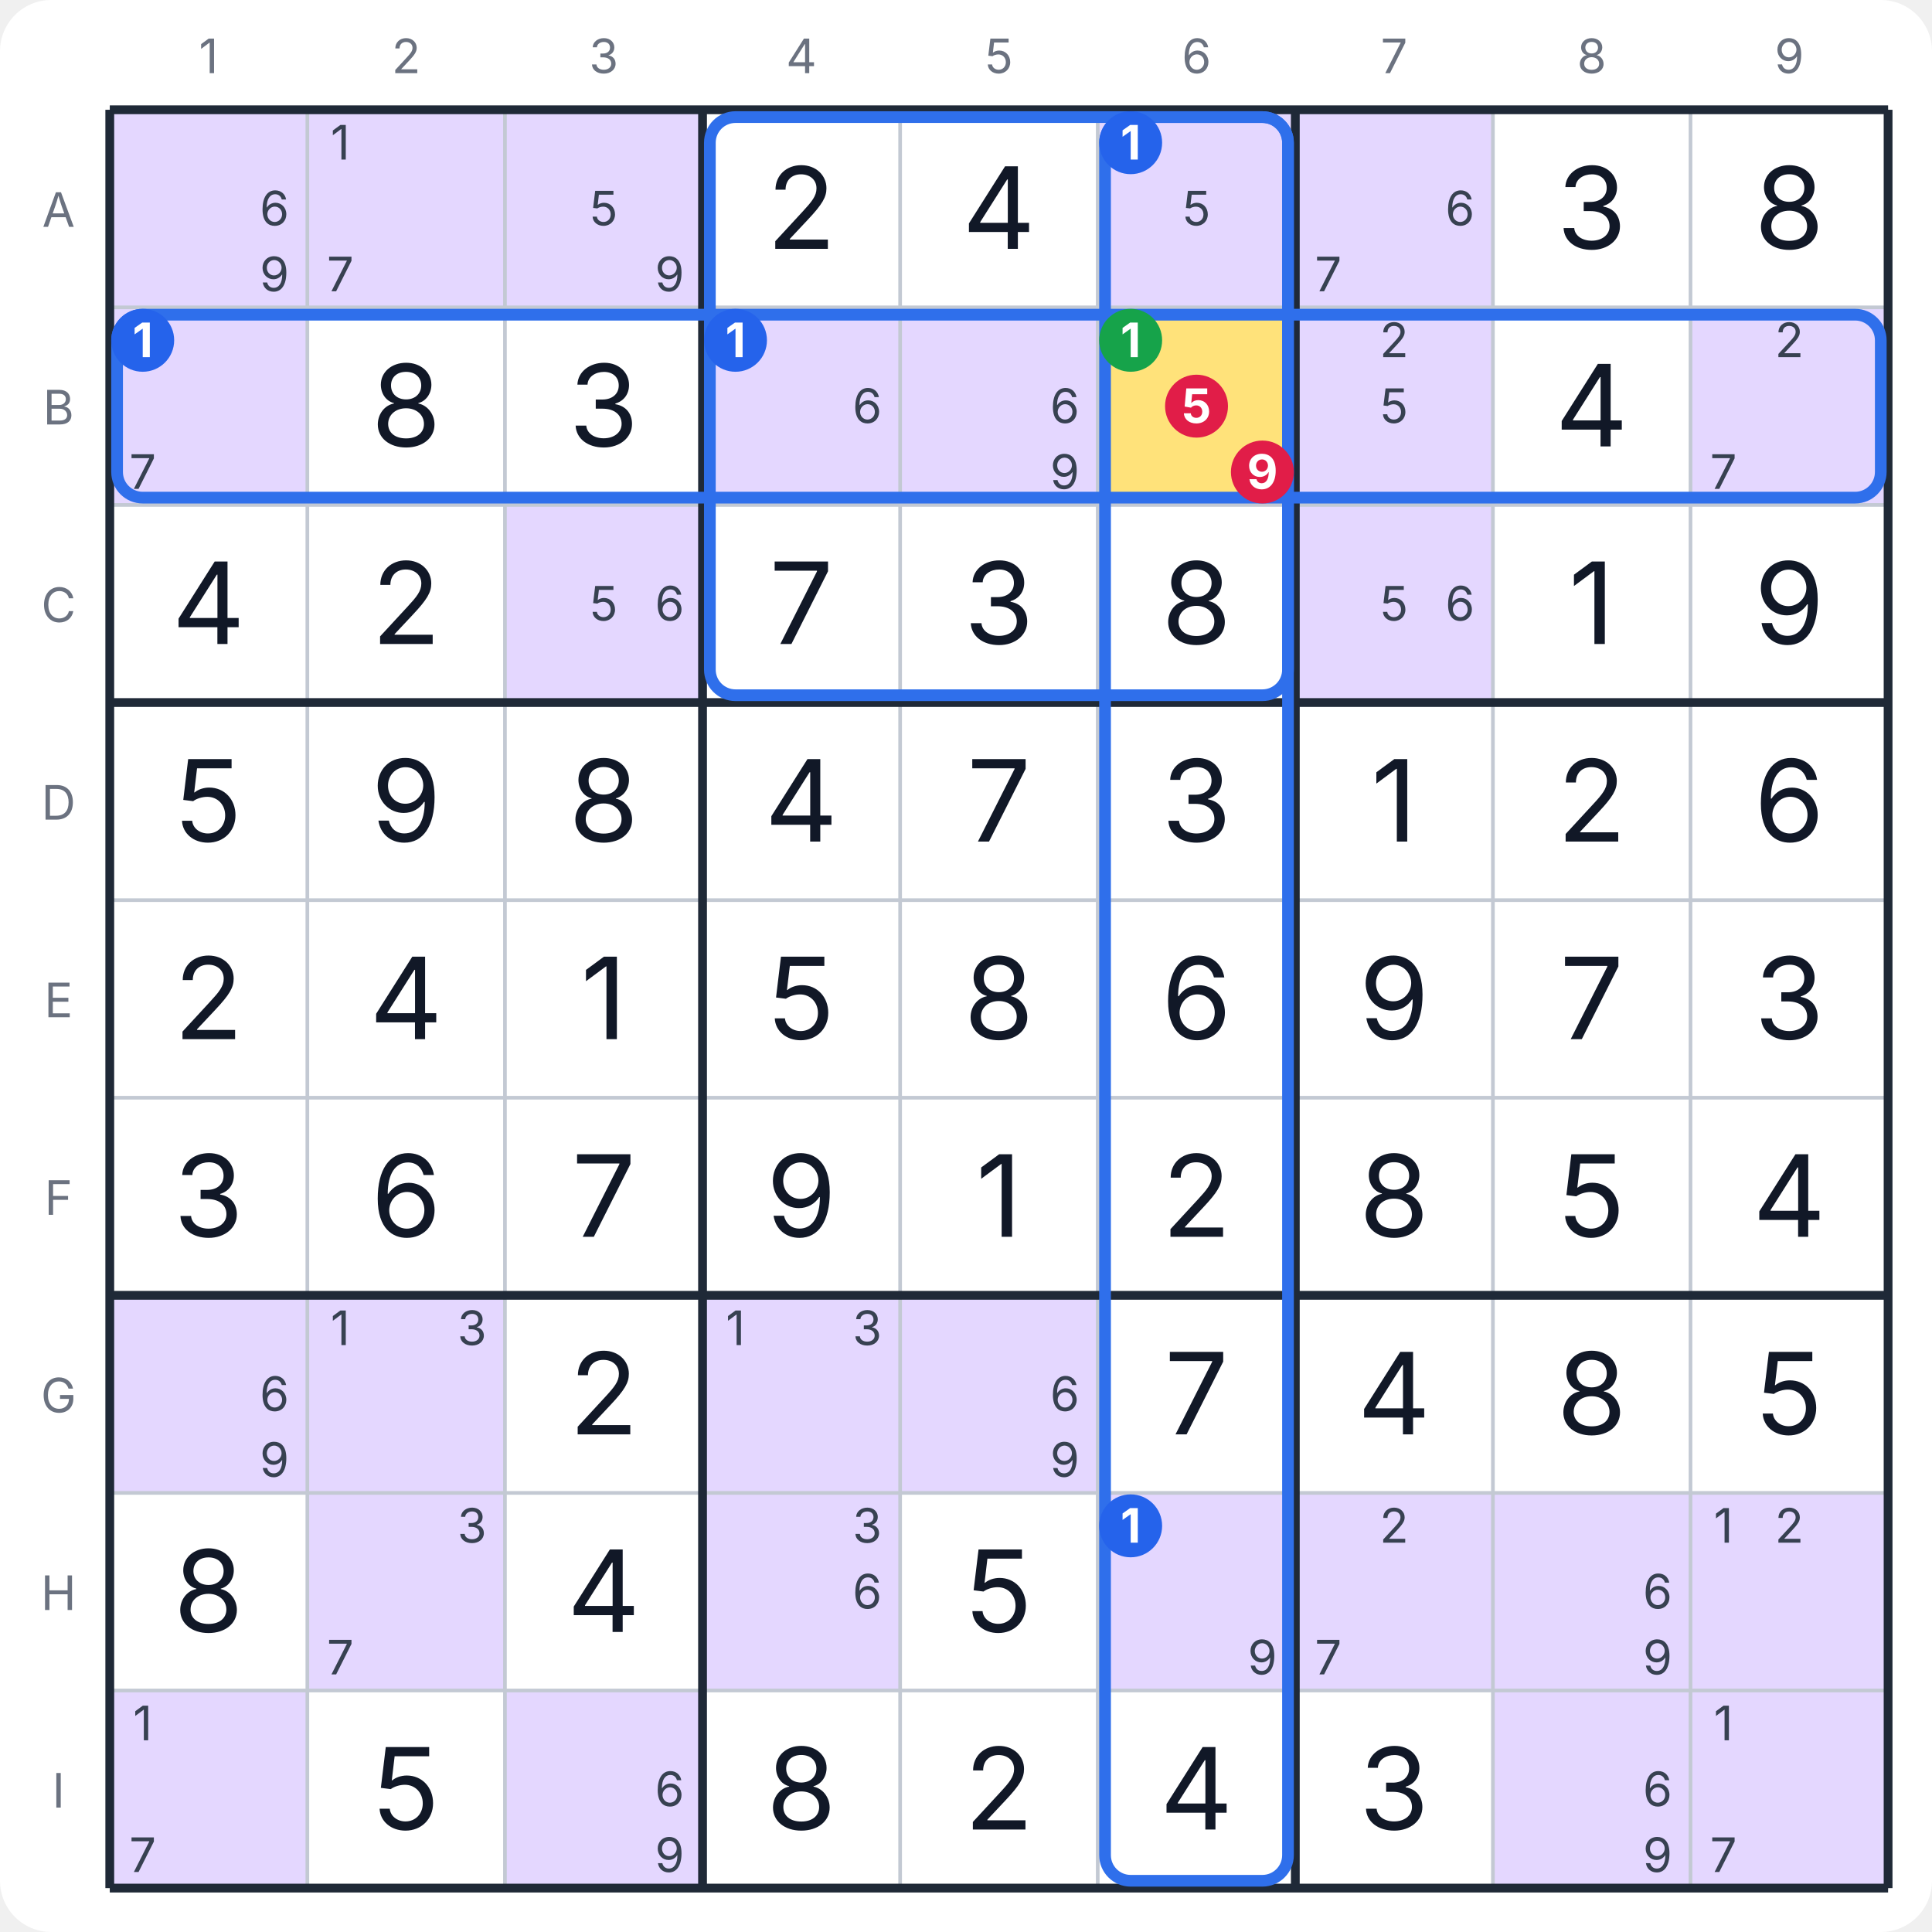
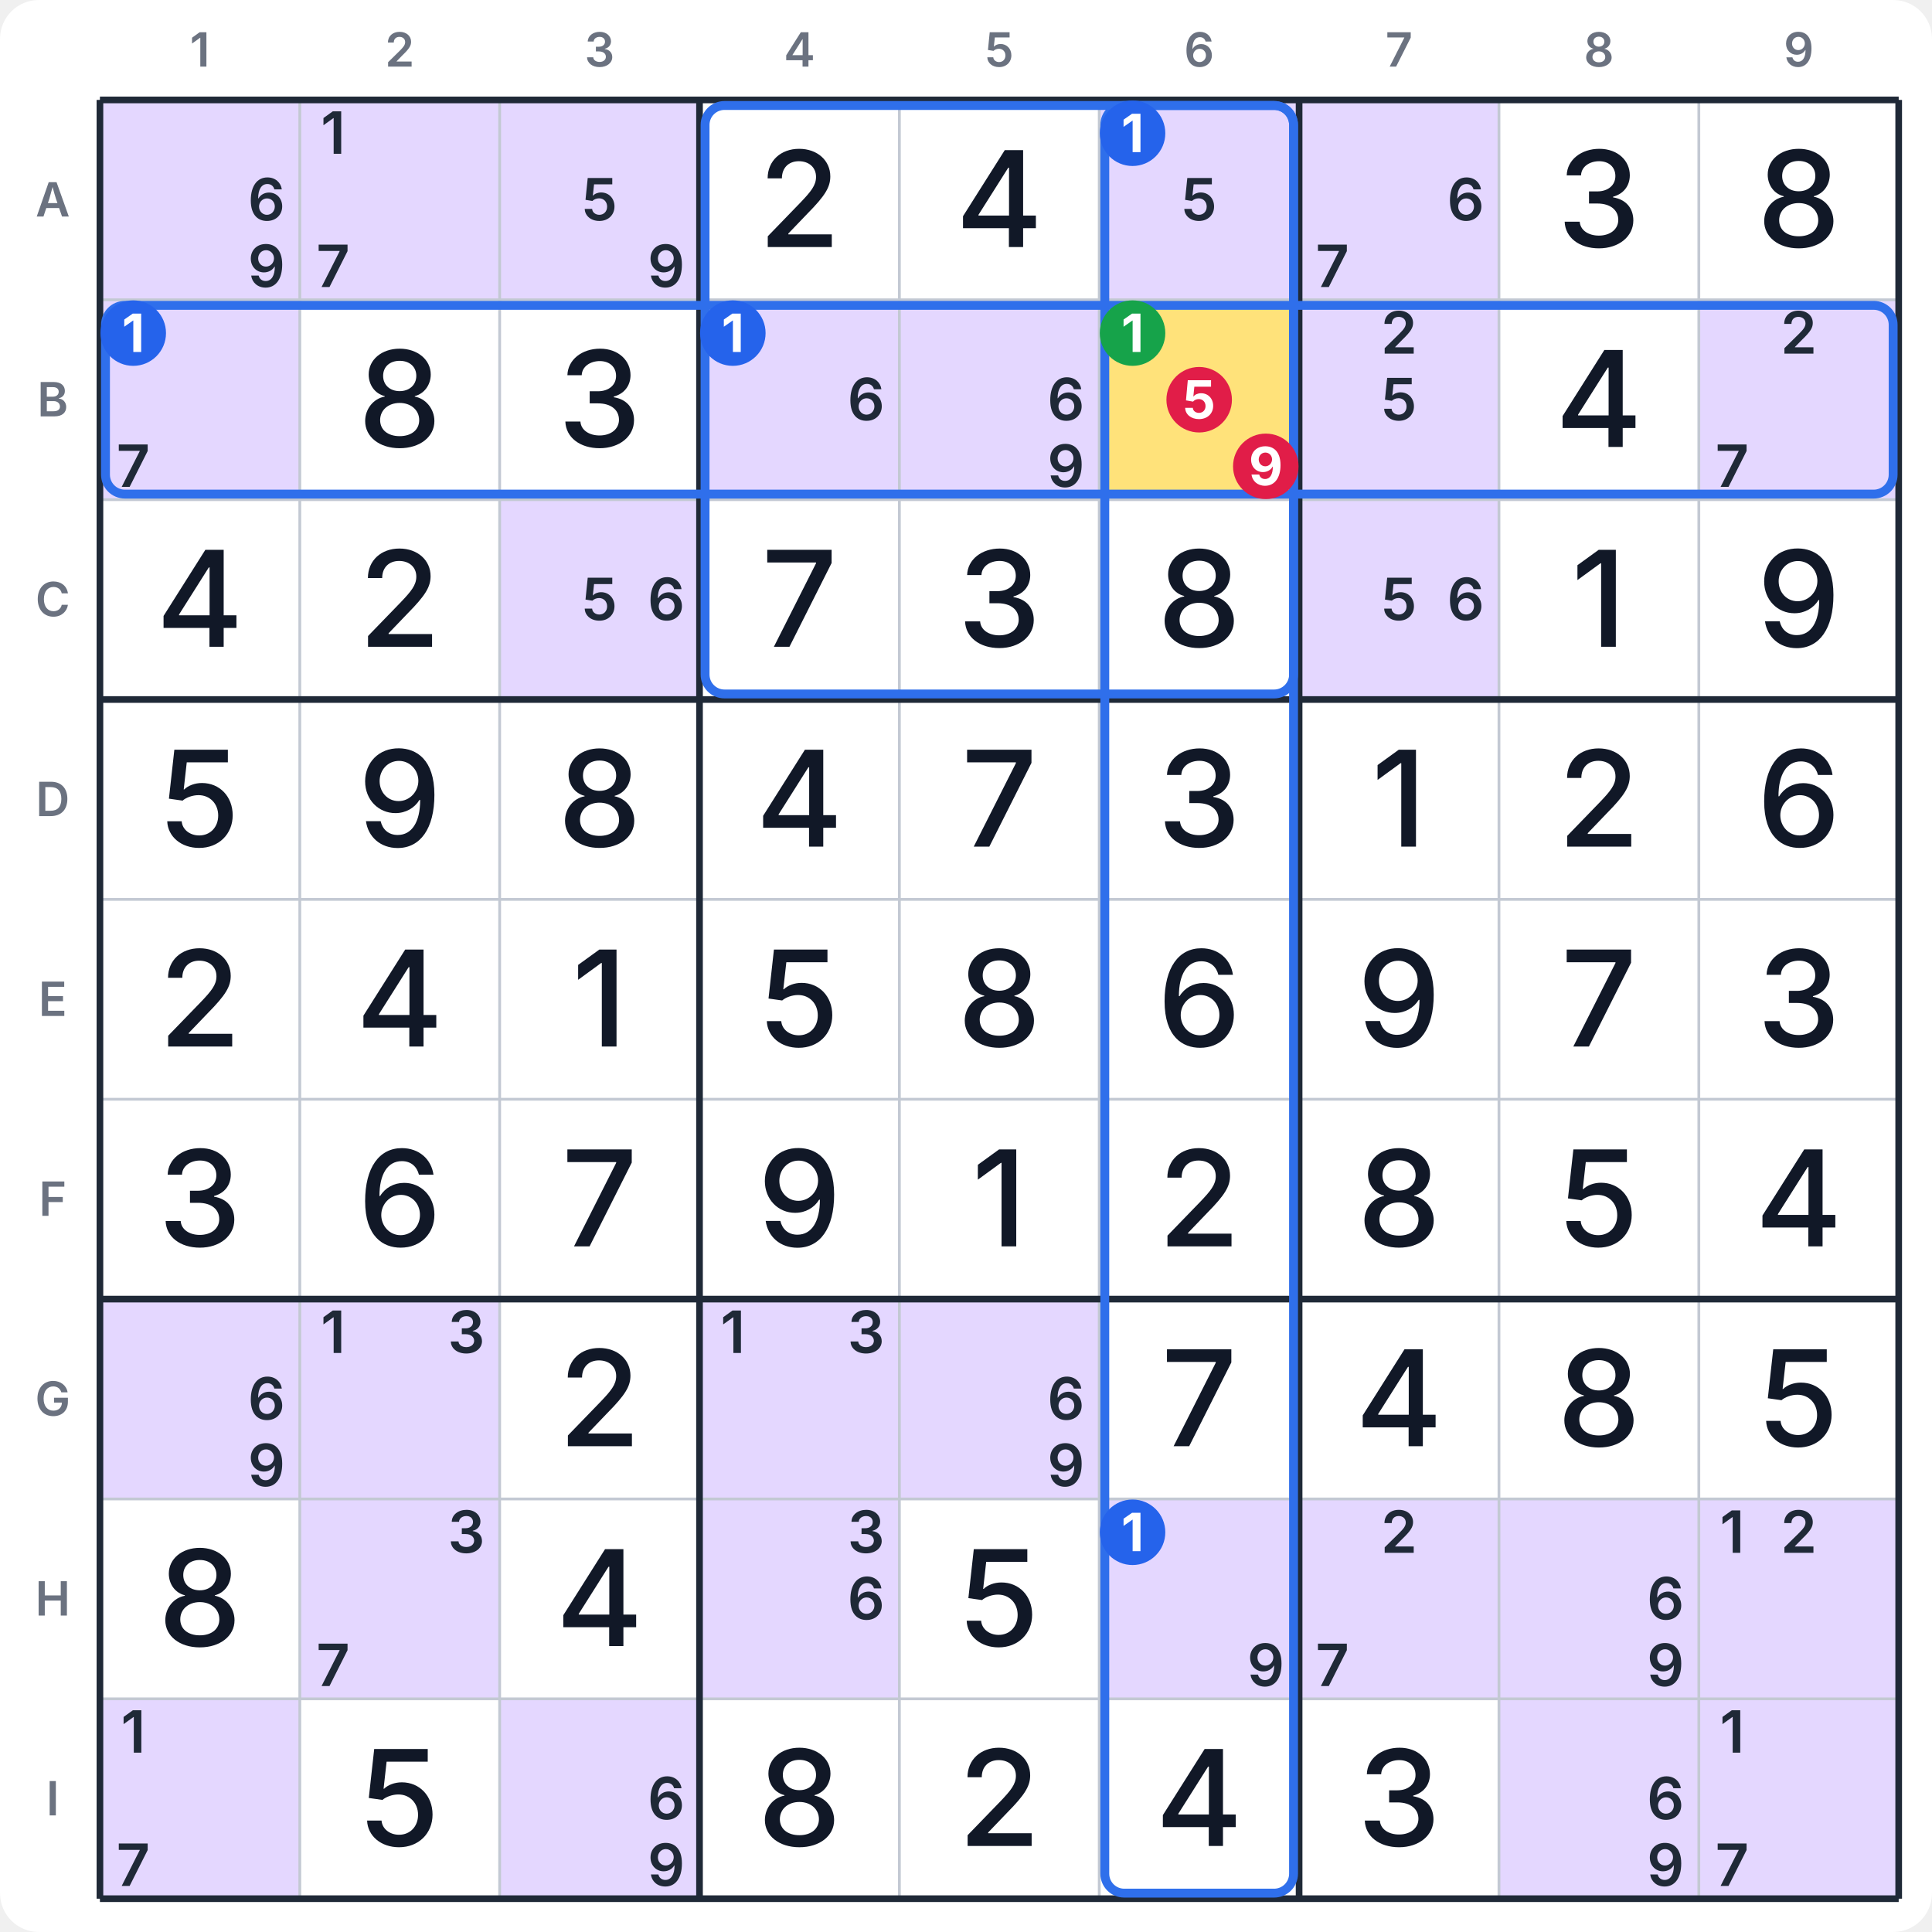
- <svg xmlns="http://www.w3.org/2000/svg" viewBox="0 0 528 528" width="528" height="528" font-family="Inter, 'Segoe UI', Helvetica, Arial, sans-serif">
+ <svg xmlns="http://www.w3.org/2000/svg" viewBox="0 0 696 696" width="696" height="696" font-family="Inter, 'Segoe UI', Helvetica, Arial, sans-serif">
  <defs>
    <marker id="arr" viewBox="0 0 10 10" refX="8" refY="5" markerWidth="5" markerHeight="5" orient="auto-start-reverse">
      <path d="M0,0 L10,5 L0,10 z" fill="#E11D48" />
    </marker>
  </defs>
-   <rect x="0" y="0" width="528" height="528" rx="14" fill="#FFFFFF" />
-   <text x="57.0" y="20" text-anchor="middle" font-size="13" fill="#6B7280">1</text>
-   <text x="111.0" y="20" text-anchor="middle" font-size="13" fill="#6B7280">2</text>
-   <text x="165.0" y="20" text-anchor="middle" font-size="13" fill="#6B7280">3</text>
-   <text x="219.0" y="20" text-anchor="middle" font-size="13" fill="#6B7280">4</text>
-   <text x="273.0" y="20" text-anchor="middle" font-size="13" fill="#6B7280">5</text>
-   <text x="327.0" y="20" text-anchor="middle" font-size="13" fill="#6B7280">6</text>
-   <text x="381.0" y="20" text-anchor="middle" font-size="13" fill="#6B7280">7</text>
-   <text x="435.0" y="20" text-anchor="middle" font-size="13" fill="#6B7280">8</text>
-   <text x="489.0" y="20" text-anchor="middle" font-size="13" fill="#6B7280">9</text>
-   <text x="16" y="62.0" text-anchor="middle" font-size="13" fill="#6B7280">A</text>
-   <text x="16" y="116.0" text-anchor="middle" font-size="13" fill="#6B7280">B</text>
-   <text x="16" y="170.0" text-anchor="middle" font-size="13" fill="#6B7280">C</text>
-   <text x="16" y="224.0" text-anchor="middle" font-size="13" fill="#6B7280">D</text>
-   <text x="16" y="278.0" text-anchor="middle" font-size="13" fill="#6B7280">E</text>
-   <text x="16" y="332.0" text-anchor="middle" font-size="13" fill="#6B7280">F</text>
-   <text x="16" y="386.0" text-anchor="middle" font-size="13" fill="#6B7280">G</text>
-   <text x="16" y="440.0" text-anchor="middle" font-size="13" fill="#6B7280">H</text>
-   <text x="16" y="494.0" text-anchor="middle" font-size="13" fill="#6B7280">I</text>
-   <rect x="30" y="30" width="54" height="54" fill="#E4D7FF" />
-   <rect x="84" y="30" width="54" height="54" fill="#E4D7FF" />
-   <rect x="138" y="30" width="54" height="54" fill="#E4D7FF" />
-   <rect x="300" y="30" width="54" height="54" fill="#E4D7FF" />
-   <rect x="354" y="30" width="54" height="54" fill="#E4D7FF" />
-   <rect x="30" y="84" width="54" height="54" fill="#E4D7FF" />
-   <rect x="192" y="84" width="54" height="54" fill="#E4D7FF" />
-   <rect x="246" y="84" width="54" height="54" fill="#E4D7FF" />
-   <rect x="300" y="84" width="54" height="54" fill="#FFE27A" />
-   <rect x="354" y="84" width="54" height="54" fill="#E4D7FF" />
-   <rect x="462" y="84" width="54" height="54" fill="#E4D7FF" />
-   <rect x="138" y="138" width="54" height="54" fill="#E4D7FF" />
-   <rect x="354" y="138" width="54" height="54" fill="#E4D7FF" />
-   <rect x="30" y="354" width="54" height="54" fill="#E4D7FF" />
-   <rect x="84" y="354" width="54" height="54" fill="#E4D7FF" />
-   <rect x="192" y="354" width="54" height="54" fill="#E4D7FF" />
-   <rect x="246" y="354" width="54" height="54" fill="#E4D7FF" />
-   <rect x="84" y="408" width="54" height="54" fill="#E4D7FF" />
-   <rect x="192" y="408" width="54" height="54" fill="#E4D7FF" />
-   <rect x="300" y="408" width="54" height="54" fill="#E4D7FF" />
-   <rect x="354" y="408" width="54" height="54" fill="#E4D7FF" />
-   <rect x="408" y="408" width="54" height="54" fill="#E4D7FF" />
-   <rect x="462" y="408" width="54" height="54" fill="#E4D7FF" />
-   <rect x="30" y="462" width="54" height="54" fill="#E4D7FF" />
-   <rect x="138" y="462" width="54" height="54" fill="#E4D7FF" />
-   <rect x="408" y="462" width="54" height="54" fill="#E4D7FF" />
-   <rect x="462" y="462" width="54" height="54" fill="#E4D7FF" />
-   <line x1="30" y1="30" x2="30" y2="516" stroke="#C3C9D3" stroke-width="1" />
-   <line x1="84" y1="30" x2="84" y2="516" stroke="#C3C9D3" stroke-width="1" />
-   <line x1="138" y1="30" x2="138" y2="516" stroke="#C3C9D3" stroke-width="1" />
-   <line x1="192" y1="30" x2="192" y2="516" stroke="#C3C9D3" stroke-width="1" />
-   <line x1="246" y1="30" x2="246" y2="516" stroke="#C3C9D3" stroke-width="1" />
-   <line x1="300" y1="30" x2="300" y2="516" stroke="#C3C9D3" stroke-width="1" />
-   <line x1="354" y1="30" x2="354" y2="516" stroke="#C3C9D3" stroke-width="1" />
-   <line x1="408" y1="30" x2="408" y2="516" stroke="#C3C9D3" stroke-width="1" />
-   <line x1="462" y1="30" x2="462" y2="516" stroke="#C3C9D3" stroke-width="1" />
-   <line x1="516" y1="30" x2="516" y2="516" stroke="#C3C9D3" stroke-width="1" />
-   <line x1="30" y1="30" x2="516" y2="30" stroke="#C3C9D3" stroke-width="1" />
-   <line x1="30" y1="84" x2="516" y2="84" stroke="#C3C9D3" stroke-width="1" />
-   <line x1="30" y1="138" x2="516" y2="138" stroke="#C3C9D3" stroke-width="1" />
-   <line x1="30" y1="192" x2="516" y2="192" stroke="#C3C9D3" stroke-width="1" />
-   <line x1="30" y1="246" x2="516" y2="246" stroke="#C3C9D3" stroke-width="1" />
-   <line x1="30" y1="300" x2="516" y2="300" stroke="#C3C9D3" stroke-width="1" />
-   <line x1="30" y1="354" x2="516" y2="354" stroke="#C3C9D3" stroke-width="1" />
-   <line x1="30" y1="408" x2="516" y2="408" stroke="#C3C9D3" stroke-width="1" />
-   <line x1="30" y1="462" x2="516" y2="462" stroke="#C3C9D3" stroke-width="1" />
-   <line x1="30" y1="516" x2="516" y2="516" stroke="#C3C9D3" stroke-width="1" />
-   <line x1="30" y1="30" x2="30" y2="516" stroke="#1F2937" stroke-width="2.4" />
-   <line x1="192" y1="30" x2="192" y2="516" stroke="#1F2937" stroke-width="2.4" />
-   <line x1="354" y1="30" x2="354" y2="516" stroke="#1F2937" stroke-width="2.4" />
-   <line x1="516" y1="30" x2="516" y2="516" stroke="#1F2937" stroke-width="2.4" />
-   <line x1="30" y1="30" x2="516" y2="30" stroke="#1F2937" stroke-width="2.4" />
-   <line x1="30" y1="192" x2="516" y2="192" stroke="#1F2937" stroke-width="2.4" />
-   <line x1="30" y1="354" x2="516" y2="354" stroke="#1F2937" stroke-width="2.4" />
-   <line x1="30" y1="516" x2="516" y2="516" stroke="#1F2937" stroke-width="2.4" />
-   <rect x="32" y="86" width="482" height="50" rx="7" fill="none" stroke="#2F6FEB" stroke-width="3.2" />
-   <rect x="302" y="32" width="50" height="482" rx="7" fill="none" stroke="#2F6FEB" stroke-width="3.2" />
-   <rect x="194" y="32" width="158" height="158" rx="7" fill="none" stroke="#2F6FEB" stroke-width="3.2" />
-   <text x="219.0" y="68.0" text-anchor="middle" font-size="31" fill="#111827">2</text>
-   <text x="273.0" y="68.0" text-anchor="middle" font-size="31" fill="#111827">4</text>
-   <text x="435.0" y="68.0" text-anchor="middle" font-size="31" fill="#111827">3</text>
-   <text x="489.0" y="68.0" text-anchor="middle" font-size="31" fill="#111827">8</text>
-   <text x="111.0" y="122.0" text-anchor="middle" font-size="31" fill="#111827">8</text>
-   <text x="165.0" y="122.0" text-anchor="middle" font-size="31" fill="#111827">3</text>
-   <text x="435.0" y="122.0" text-anchor="middle" font-size="31" fill="#111827">4</text>
-   <text x="57.0" y="176.0" text-anchor="middle" font-size="31" fill="#111827">4</text>
-   <text x="111.0" y="176.0" text-anchor="middle" font-size="31" fill="#111827">2</text>
-   <text x="219.0" y="176.0" text-anchor="middle" font-size="31" fill="#111827">7</text>
-   <text x="273.0" y="176.0" text-anchor="middle" font-size="31" fill="#111827">3</text>
-   <text x="327.0" y="176.0" text-anchor="middle" font-size="31" fill="#111827">8</text>
-   <text x="435.0" y="176.0" text-anchor="middle" font-size="31" fill="#111827">1</text>
-   <text x="489.0" y="176.0" text-anchor="middle" font-size="31" fill="#111827">9</text>
-   <text x="57.0" y="230.0" text-anchor="middle" font-size="31" fill="#111827">5</text>
-   <text x="111.0" y="230.0" text-anchor="middle" font-size="31" fill="#111827">9</text>
-   <text x="165.0" y="230.0" text-anchor="middle" font-size="31" fill="#111827">8</text>
-   <text x="219.0" y="230.0" text-anchor="middle" font-size="31" fill="#111827">4</text>
-   <text x="273.0" y="230.0" text-anchor="middle" font-size="31" fill="#111827">7</text>
-   <text x="327.0" y="230.0" text-anchor="middle" font-size="31" fill="#111827">3</text>
-   <text x="381.0" y="230.0" text-anchor="middle" font-size="31" fill="#111827">1</text>
-   <text x="435.0" y="230.0" text-anchor="middle" font-size="31" fill="#111827">2</text>
-   <text x="489.0" y="230.0" text-anchor="middle" font-size="31" fill="#111827">6</text>
-   <text x="57.0" y="284.0" text-anchor="middle" font-size="31" fill="#111827">2</text>
-   <text x="111.0" y="284.0" text-anchor="middle" font-size="31" fill="#111827">4</text>
-   <text x="165.0" y="284.0" text-anchor="middle" font-size="31" fill="#111827">1</text>
-   <text x="219.0" y="284.0" text-anchor="middle" font-size="31" fill="#111827">5</text>
-   <text x="273.0" y="284.0" text-anchor="middle" font-size="31" fill="#111827">8</text>
-   <text x="327.0" y="284.0" text-anchor="middle" font-size="31" fill="#111827">6</text>
-   <text x="381.0" y="284.0" text-anchor="middle" font-size="31" fill="#111827">9</text>
-   <text x="435.0" y="284.0" text-anchor="middle" font-size="31" fill="#111827">7</text>
-   <text x="489.0" y="284.0" text-anchor="middle" font-size="31" fill="#111827">3</text>
-   <text x="57.0" y="338.0" text-anchor="middle" font-size="31" fill="#111827">3</text>
-   <text x="111.0" y="338.0" text-anchor="middle" font-size="31" fill="#111827">6</text>
-   <text x="165.0" y="338.0" text-anchor="middle" font-size="31" fill="#111827">7</text>
-   <text x="219.0" y="338.0" text-anchor="middle" font-size="31" fill="#111827">9</text>
-   <text x="273.0" y="338.0" text-anchor="middle" font-size="31" fill="#111827">1</text>
-   <text x="327.0" y="338.0" text-anchor="middle" font-size="31" fill="#111827">2</text>
-   <text x="381.0" y="338.0" text-anchor="middle" font-size="31" fill="#111827">8</text>
-   <text x="435.0" y="338.0" text-anchor="middle" font-size="31" fill="#111827">5</text>
-   <text x="489.0" y="338.0" text-anchor="middle" font-size="31" fill="#111827">4</text>
-   <text x="165.0" y="392.0" text-anchor="middle" font-size="31" fill="#111827">2</text>
-   <text x="327.0" y="392.0" text-anchor="middle" font-size="31" fill="#111827">7</text>
-   <text x="381.0" y="392.0" text-anchor="middle" font-size="31" fill="#111827">4</text>
-   <text x="435.0" y="392.0" text-anchor="middle" font-size="31" fill="#111827">8</text>
-   <text x="489.0" y="392.0" text-anchor="middle" font-size="31" fill="#111827">5</text>
-   <text x="57.0" y="446.0" text-anchor="middle" font-size="31" fill="#111827">8</text>
-   <text x="165.0" y="446.0" text-anchor="middle" font-size="31" fill="#111827">4</text>
-   <text x="273.0" y="446.0" text-anchor="middle" font-size="31" fill="#111827">5</text>
-   <text x="111.0" y="500.0" text-anchor="middle" font-size="31" fill="#111827">5</text>
-   <text x="219.0" y="500.0" text-anchor="middle" font-size="31" fill="#111827">8</text>
-   <text x="273.0" y="500.0" text-anchor="middle" font-size="31" fill="#111827">2</text>
-   <text x="327.0" y="500.0" text-anchor="middle" font-size="31" fill="#111827">4</text>
-   <text x="381.0" y="500.0" text-anchor="middle" font-size="31" fill="#111827">3</text>
-   <text x="75.0" y="61.6" text-anchor="middle" font-size="13" fill="#374151">6</text>
-   <text x="75.0" y="79.6" text-anchor="middle" font-size="13" fill="#374151">9</text>
-   <text x="93.0" y="43.6" text-anchor="middle" font-size="13" fill="#374151">1</text>
-   <text x="93.0" y="79.6" text-anchor="middle" font-size="13" fill="#374151">7</text>
-   <text x="165.0" y="61.6" text-anchor="middle" font-size="13" fill="#374151">5</text>
-   <text x="183.0" y="79.6" text-anchor="middle" font-size="13" fill="#374151">9</text>
-   <circle cx="309.0" cy="39.0" r="8.6" fill="#2563EB" />
-   <text x="309.0" y="43.6" text-anchor="middle" font-size="13" font-weight="700" fill="#FFFFFF">1</text>
-   <text x="327.0" y="61.6" text-anchor="middle" font-size="13" fill="#374151">5</text>
-   <text x="399.0" y="61.6" text-anchor="middle" font-size="13" fill="#374151">6</text>
-   <text x="363.0" y="79.6" text-anchor="middle" font-size="13" fill="#374151">7</text>
-   <circle cx="39.0" cy="93.0" r="8.6" fill="#2563EB" />
-   <text x="39.0" y="97.6" text-anchor="middle" font-size="13" font-weight="700" fill="#FFFFFF">1</text>
-   <text x="39.0" y="133.6" text-anchor="middle" font-size="13" fill="#374151">7</text>
-   <circle cx="201.0" cy="93.0" r="8.6" fill="#2563EB" />
-   <text x="201.0" y="97.6" text-anchor="middle" font-size="13" font-weight="700" fill="#FFFFFF">1</text>
-   <text x="237.0" y="115.6" text-anchor="middle" font-size="13" fill="#374151">6</text>
-   <text x="291.0" y="115.6" text-anchor="middle" font-size="13" fill="#374151">6</text>
-   <text x="291.0" y="133.6" text-anchor="middle" font-size="13" fill="#374151">9</text>
-   <circle cx="309.0" cy="93.0" r="8.6" fill="#16A34A" />
-   <text x="309.0" y="97.6" text-anchor="middle" font-size="13" font-weight="700" fill="#FFFFFF">1</text>
-   <circle cx="327.0" cy="111.0" r="8.6" fill="#E11D48" />
-   <text x="327.0" y="115.6" text-anchor="middle" font-size="13" font-weight="700" fill="#FFFFFF">5</text>
-   <circle cx="345.0" cy="129.0" r="8.6" fill="#E11D48" />
-   <text x="345.0" y="133.6" text-anchor="middle" font-size="13" font-weight="700" fill="#FFFFFF">9</text>
-   <text x="381.0" y="97.6" text-anchor="middle" font-size="13" fill="#374151">2</text>
-   <text x="381.0" y="115.6" text-anchor="middle" font-size="13" fill="#374151">5</text>
-   <text x="489.0" y="97.6" text-anchor="middle" font-size="13" fill="#374151">2</text>
-   <text x="471.0" y="133.6" text-anchor="middle" font-size="13" fill="#374151">7</text>
-   <text x="165.0" y="169.6" text-anchor="middle" font-size="13" fill="#374151">5</text>
-   <text x="183.0" y="169.6" text-anchor="middle" font-size="13" fill="#374151">6</text>
-   <text x="381.0" y="169.6" text-anchor="middle" font-size="13" fill="#374151">5</text>
-   <text x="399.0" y="169.6" text-anchor="middle" font-size="13" fill="#374151">6</text>
-   <text x="75.0" y="385.6" text-anchor="middle" font-size="13" fill="#374151">6</text>
-   <text x="75.0" y="403.6" text-anchor="middle" font-size="13" fill="#374151">9</text>
-   <text x="93.0" y="367.6" text-anchor="middle" font-size="13" fill="#374151">1</text>
-   <text x="129.0" y="367.6" text-anchor="middle" font-size="13" fill="#374151">3</text>
-   <text x="201.0" y="367.6" text-anchor="middle" font-size="13" fill="#374151">1</text>
-   <text x="237.0" y="367.6" text-anchor="middle" font-size="13" fill="#374151">3</text>
-   <text x="291.0" y="385.6" text-anchor="middle" font-size="13" fill="#374151">6</text>
-   <text x="291.0" y="403.6" text-anchor="middle" font-size="13" fill="#374151">9</text>
-   <text x="129.0" y="421.6" text-anchor="middle" font-size="13" fill="#374151">3</text>
-   <text x="93.0" y="457.6" text-anchor="middle" font-size="13" fill="#374151">7</text>
-   <text x="237.0" y="421.6" text-anchor="middle" font-size="13" fill="#374151">3</text>
-   <text x="237.0" y="439.6" text-anchor="middle" font-size="13" fill="#374151">6</text>
-   <circle cx="309.0" cy="417.0" r="8.6" fill="#2563EB" />
-   <text x="309.0" y="421.6" text-anchor="middle" font-size="13" font-weight="700" fill="#FFFFFF">1</text>
-   <text x="345.0" y="457.6" text-anchor="middle" font-size="13" fill="#374151">9</text>
-   <text x="381.0" y="421.6" text-anchor="middle" font-size="13" fill="#374151">2</text>
-   <text x="363.0" y="457.6" text-anchor="middle" font-size="13" fill="#374151">7</text>
-   <text x="453.0" y="439.6" text-anchor="middle" font-size="13" fill="#374151">6</text>
-   <text x="453.0" y="457.6" text-anchor="middle" font-size="13" fill="#374151">9</text>
-   <text x="471.0" y="421.6" text-anchor="middle" font-size="13" fill="#374151">1</text>
-   <text x="489.0" y="421.6" text-anchor="middle" font-size="13" fill="#374151">2</text>
-   <text x="39.0" y="475.6" text-anchor="middle" font-size="13" fill="#374151">1</text>
-   <text x="39.0" y="511.6" text-anchor="middle" font-size="13" fill="#374151">7</text>
-   <text x="183.0" y="493.6" text-anchor="middle" font-size="13" fill="#374151">6</text>
-   <text x="183.0" y="511.6" text-anchor="middle" font-size="13" fill="#374151">9</text>
-   <text x="453.0" y="493.6" text-anchor="middle" font-size="13" fill="#374151">6</text>
-   <text x="453.0" y="511.6" text-anchor="middle" font-size="13" fill="#374151">9</text>
-   <text x="471.0" y="475.6" text-anchor="middle" font-size="13" fill="#374151">1</text>
-   <text x="471.0" y="511.6" text-anchor="middle" font-size="13" fill="#374151">7</text>
+   <rect x="0" y="0" width="696" height="696" rx="14" fill="#FFFFFF" />
+   <text x="72.0" y="24" text-anchor="middle" font-size="17" font-weight="600" fill="#6B7280">1</text>
+   <text x="144.0" y="24" text-anchor="middle" font-size="17" font-weight="600" fill="#6B7280">2</text>
+   <text x="216.0" y="24" text-anchor="middle" font-size="17" font-weight="600" fill="#6B7280">3</text>
+   <text x="288.0" y="24" text-anchor="middle" font-size="17" font-weight="600" fill="#6B7280">4</text>
+   <text x="360.0" y="24" text-anchor="middle" font-size="17" font-weight="600" fill="#6B7280">5</text>
+   <text x="432.0" y="24" text-anchor="middle" font-size="17" font-weight="600" fill="#6B7280">6</text>
+   <text x="504.0" y="24" text-anchor="middle" font-size="17" font-weight="600" fill="#6B7280">7</text>
+   <text x="576.0" y="24" text-anchor="middle" font-size="17" font-weight="600" fill="#6B7280">8</text>
+   <text x="648.0" y="24" text-anchor="middle" font-size="17" font-weight="600" fill="#6B7280">9</text>
+   <text x="19" y="78.0" text-anchor="middle" font-size="17" font-weight="600" fill="#6B7280">A</text>
+   <text x="19" y="150.0" text-anchor="middle" font-size="17" font-weight="600" fill="#6B7280">B</text>
+   <text x="19" y="222.0" text-anchor="middle" font-size="17" font-weight="600" fill="#6B7280">C</text>
+   <text x="19" y="294.0" text-anchor="middle" font-size="17" font-weight="600" fill="#6B7280">D</text>
+   <text x="19" y="366.0" text-anchor="middle" font-size="17" font-weight="600" fill="#6B7280">E</text>
+   <text x="19" y="438.0" text-anchor="middle" font-size="17" font-weight="600" fill="#6B7280">F</text>
+   <text x="19" y="510.0" text-anchor="middle" font-size="17" font-weight="600" fill="#6B7280">G</text>
+   <text x="19" y="582.0" text-anchor="middle" font-size="17" font-weight="600" fill="#6B7280">H</text>
+   <text x="19" y="654.0" text-anchor="middle" font-size="17" font-weight="600" fill="#6B7280">I</text>
+   <rect x="36" y="36" width="72" height="72" fill="#E4D7FF" />
+   <rect x="108" y="36" width="72" height="72" fill="#E4D7FF" />
+   <rect x="180" y="36" width="72" height="72" fill="#E4D7FF" />
+   <rect x="396" y="36" width="72" height="72" fill="#E4D7FF" />
+   <rect x="468" y="36" width="72" height="72" fill="#E4D7FF" />
+   <rect x="36" y="108" width="72" height="72" fill="#E4D7FF" />
+   <rect x="252" y="108" width="72" height="72" fill="#E4D7FF" />
+   <rect x="324" y="108" width="72" height="72" fill="#E4D7FF" />
+   <rect x="396" y="108" width="72" height="72" fill="#FFE27A" />
+   <rect x="468" y="108" width="72" height="72" fill="#E4D7FF" />
+   <rect x="612" y="108" width="72" height="72" fill="#E4D7FF" />
+   <rect x="180" y="180" width="72" height="72" fill="#E4D7FF" />
+   <rect x="468" y="180" width="72" height="72" fill="#E4D7FF" />
+   <rect x="36" y="468" width="72" height="72" fill="#E4D7FF" />
+   <rect x="108" y="468" width="72" height="72" fill="#E4D7FF" />
+   <rect x="252" y="468" width="72" height="72" fill="#E4D7FF" />
+   <rect x="324" y="468" width="72" height="72" fill="#E4D7FF" />
+   <rect x="108" y="540" width="72" height="72" fill="#E4D7FF" />
+   <rect x="252" y="540" width="72" height="72" fill="#E4D7FF" />
+   <rect x="396" y="540" width="72" height="72" fill="#E4D7FF" />
+   <rect x="468" y="540" width="72" height="72" fill="#E4D7FF" />
+   <rect x="540" y="540" width="72" height="72" fill="#E4D7FF" />
+   <rect x="612" y="540" width="72" height="72" fill="#E4D7FF" />
+   <rect x="36" y="612" width="72" height="72" fill="#E4D7FF" />
+   <rect x="180" y="612" width="72" height="72" fill="#E4D7FF" />
+   <rect x="540" y="612" width="72" height="72" fill="#E4D7FF" />
+   <rect x="612" y="612" width="72" height="72" fill="#E4D7FF" />
+   <line x1="36" y1="36" x2="36" y2="684" stroke="#C3C9D3" stroke-width="1" />
+   <line x1="108" y1="36" x2="108" y2="684" stroke="#C3C9D3" stroke-width="1" />
+   <line x1="180" y1="36" x2="180" y2="684" stroke="#C3C9D3" stroke-width="1" />
+   <line x1="252" y1="36" x2="252" y2="684" stroke="#C3C9D3" stroke-width="1" />
+   <line x1="324" y1="36" x2="324" y2="684" stroke="#C3C9D3" stroke-width="1" />
+   <line x1="396" y1="36" x2="396" y2="684" stroke="#C3C9D3" stroke-width="1" />
+   <line x1="468" y1="36" x2="468" y2="684" stroke="#C3C9D3" stroke-width="1" />
+   <line x1="540" y1="36" x2="540" y2="684" stroke="#C3C9D3" stroke-width="1" />
+   <line x1="612" y1="36" x2="612" y2="684" stroke="#C3C9D3" stroke-width="1" />
+   <line x1="684" y1="36" x2="684" y2="684" stroke="#C3C9D3" stroke-width="1" />
+   <line x1="36" y1="36" x2="684" y2="36" stroke="#C3C9D3" stroke-width="1" />
+   <line x1="36" y1="108" x2="684" y2="108" stroke="#C3C9D3" stroke-width="1" />
+   <line x1="36" y1="180" x2="684" y2="180" stroke="#C3C9D3" stroke-width="1" />
+   <line x1="36" y1="252" x2="684" y2="252" stroke="#C3C9D3" stroke-width="1" />
+   <line x1="36" y1="324" x2="684" y2="324" stroke="#C3C9D3" stroke-width="1" />
+   <line x1="36" y1="396" x2="684" y2="396" stroke="#C3C9D3" stroke-width="1" />
+   <line x1="36" y1="468" x2="684" y2="468" stroke="#C3C9D3" stroke-width="1" />
+   <line x1="36" y1="540" x2="684" y2="540" stroke="#C3C9D3" stroke-width="1" />
+   <line x1="36" y1="612" x2="684" y2="612" stroke="#C3C9D3" stroke-width="1" />
+   <line x1="36" y1="684" x2="684" y2="684" stroke="#C3C9D3" stroke-width="1" />
+   <line x1="36" y1="36" x2="36" y2="684" stroke="#1F2937" stroke-width="2.4" />
+   <line x1="252" y1="36" x2="252" y2="684" stroke="#1F2937" stroke-width="2.4" />
+   <line x1="468" y1="36" x2="468" y2="684" stroke="#1F2937" stroke-width="2.4" />
+   <line x1="684" y1="36" x2="684" y2="684" stroke="#1F2937" stroke-width="2.4" />
+   <line x1="36" y1="36" x2="684" y2="36" stroke="#1F2937" stroke-width="2.4" />
+   <line x1="36" y1="252" x2="684" y2="252" stroke="#1F2937" stroke-width="2.4" />
+   <line x1="36" y1="468" x2="684" y2="468" stroke="#1F2937" stroke-width="2.4" />
+   <line x1="36" y1="684" x2="684" y2="684" stroke="#1F2937" stroke-width="2.4" />
+   <rect x="38" y="110" width="644" height="68" rx="7" fill="none" stroke="#2F6FEB" stroke-width="3.2" />
+   <rect x="398" y="38" width="68" height="644" rx="7" fill="none" stroke="#2F6FEB" stroke-width="3.2" />
+   <rect x="254" y="38" width="212" height="212" rx="7" fill="none" stroke="#2F6FEB" stroke-width="3.2" />
+   <text x="288.0" y="89.0" text-anchor="middle" font-size="48" font-weight="500" fill="#111827">2</text>
+   <text x="360.0" y="89.0" text-anchor="middle" font-size="48" font-weight="500" fill="#111827">4</text>
+   <text x="576.0" y="89.0" text-anchor="middle" font-size="48" font-weight="500" fill="#111827">3</text>
+   <text x="648.0" y="89.0" text-anchor="middle" font-size="48" font-weight="500" fill="#111827">8</text>
+   <text x="144.0" y="161.0" text-anchor="middle" font-size="48" font-weight="500" fill="#111827">8</text>
+   <text x="216.0" y="161.0" text-anchor="middle" font-size="48" font-weight="500" fill="#111827">3</text>
+   <text x="576.0" y="161.0" text-anchor="middle" font-size="48" font-weight="500" fill="#111827">4</text>
+   <text x="72.0" y="233.0" text-anchor="middle" font-size="48" font-weight="500" fill="#111827">4</text>
+   <text x="144.0" y="233.0" text-anchor="middle" font-size="48" font-weight="500" fill="#111827">2</text>
+   <text x="288.0" y="233.0" text-anchor="middle" font-size="48" font-weight="500" fill="#111827">7</text>
+   <text x="360.0" y="233.0" text-anchor="middle" font-size="48" font-weight="500" fill="#111827">3</text>
+   <text x="432.0" y="233.0" text-anchor="middle" font-size="48" font-weight="500" fill="#111827">8</text>
+   <text x="576.0" y="233.0" text-anchor="middle" font-size="48" font-weight="500" fill="#111827">1</text>
+   <text x="648.0" y="233.0" text-anchor="middle" font-size="48" font-weight="500" fill="#111827">9</text>
+   <text x="72.0" y="305.0" text-anchor="middle" font-size="48" font-weight="500" fill="#111827">5</text>
+   <text x="144.0" y="305.0" text-anchor="middle" font-size="48" font-weight="500" fill="#111827">9</text>
+   <text x="216.0" y="305.0" text-anchor="middle" font-size="48" font-weight="500" fill="#111827">8</text>
+   <text x="288.0" y="305.0" text-anchor="middle" font-size="48" font-weight="500" fill="#111827">4</text>
+   <text x="360.0" y="305.0" text-anchor="middle" font-size="48" font-weight="500" fill="#111827">7</text>
+   <text x="432.0" y="305.0" text-anchor="middle" font-size="48" font-weight="500" fill="#111827">3</text>
+   <text x="504.0" y="305.0" text-anchor="middle" font-size="48" font-weight="500" fill="#111827">1</text>
+   <text x="576.0" y="305.0" text-anchor="middle" font-size="48" font-weight="500" fill="#111827">2</text>
+   <text x="648.0" y="305.0" text-anchor="middle" font-size="48" font-weight="500" fill="#111827">6</text>
+   <text x="72.0" y="377.0" text-anchor="middle" font-size="48" font-weight="500" fill="#111827">2</text>
+   <text x="144.0" y="377.0" text-anchor="middle" font-size="48" font-weight="500" fill="#111827">4</text>
+   <text x="216.0" y="377.0" text-anchor="middle" font-size="48" font-weight="500" fill="#111827">1</text>
+   <text x="288.0" y="377.0" text-anchor="middle" font-size="48" font-weight="500" fill="#111827">5</text>
+   <text x="360.0" y="377.0" text-anchor="middle" font-size="48" font-weight="500" fill="#111827">8</text>
+   <text x="432.0" y="377.0" text-anchor="middle" font-size="48" font-weight="500" fill="#111827">6</text>
+   <text x="504.0" y="377.0" text-anchor="middle" font-size="48" font-weight="500" fill="#111827">9</text>
+   <text x="576.0" y="377.0" text-anchor="middle" font-size="48" font-weight="500" fill="#111827">7</text>
+   <text x="648.0" y="377.0" text-anchor="middle" font-size="48" font-weight="500" fill="#111827">3</text>
+   <text x="72.0" y="449.0" text-anchor="middle" font-size="48" font-weight="500" fill="#111827">3</text>
+   <text x="144.0" y="449.0" text-anchor="middle" font-size="48" font-weight="500" fill="#111827">6</text>
+   <text x="216.0" y="449.0" text-anchor="middle" font-size="48" font-weight="500" fill="#111827">7</text>
+   <text x="288.0" y="449.0" text-anchor="middle" font-size="48" font-weight="500" fill="#111827">9</text>
+   <text x="360.0" y="449.0" text-anchor="middle" font-size="48" font-weight="500" fill="#111827">1</text>
+   <text x="432.0" y="449.0" text-anchor="middle" font-size="48" font-weight="500" fill="#111827">2</text>
+   <text x="504.0" y="449.0" text-anchor="middle" font-size="48" font-weight="500" fill="#111827">8</text>
+   <text x="576.0" y="449.0" text-anchor="middle" font-size="48" font-weight="500" fill="#111827">5</text>
+   <text x="648.0" y="449.0" text-anchor="middle" font-size="48" font-weight="500" fill="#111827">4</text>
+   <text x="216.0" y="521.0" text-anchor="middle" font-size="48" font-weight="500" fill="#111827">2</text>
+   <text x="432.0" y="521.0" text-anchor="middle" font-size="48" font-weight="500" fill="#111827">7</text>
+   <text x="504.0" y="521.0" text-anchor="middle" font-size="48" font-weight="500" fill="#111827">4</text>
+   <text x="576.0" y="521.0" text-anchor="middle" font-size="48" font-weight="500" fill="#111827">8</text>
+   <text x="648.0" y="521.0" text-anchor="middle" font-size="48" font-weight="500" fill="#111827">5</text>
+   <text x="72.0" y="593.0" text-anchor="middle" font-size="48" font-weight="500" fill="#111827">8</text>
+   <text x="216.0" y="593.0" text-anchor="middle" font-size="48" font-weight="500" fill="#111827">4</text>
+   <text x="360.0" y="593.0" text-anchor="middle" font-size="48" font-weight="500" fill="#111827">5</text>
+   <text x="144.0" y="665.0" text-anchor="middle" font-size="48" font-weight="500" fill="#111827">5</text>
+   <text x="288.0" y="665.0" text-anchor="middle" font-size="48" font-weight="500" fill="#111827">8</text>
+   <text x="360.0" y="665.0" text-anchor="middle" font-size="48" font-weight="500" fill="#111827">2</text>
+   <text x="432.0" y="665.0" text-anchor="middle" font-size="48" font-weight="500" fill="#111827">4</text>
+   <text x="504.0" y="665.0" text-anchor="middle" font-size="48" font-weight="500" fill="#111827">3</text>
+   <text x="96.0" y="79.4" text-anchor="middle" font-size="21" font-weight="600" fill="#1F2937">6</text>
+   <text x="96.0" y="103.4" text-anchor="middle" font-size="21" font-weight="600" fill="#1F2937">9</text>
+   <text x="120.0" y="55.4" text-anchor="middle" font-size="21" font-weight="600" fill="#1F2937">1</text>
+   <text x="120.0" y="103.4" text-anchor="middle" font-size="21" font-weight="600" fill="#1F2937">7</text>
+   <text x="216.0" y="79.4" text-anchor="middle" font-size="21" font-weight="600" fill="#1F2937">5</text>
+   <text x="240.0" y="103.4" text-anchor="middle" font-size="21" font-weight="600" fill="#1F2937">9</text>
+   <circle cx="408.0" cy="48.0" r="11.8" fill="#2563EB" />
+   <text x="408.0" y="54.8" text-anchor="middle" font-size="19" font-weight="700" fill="#FFFFFF">1</text>
+   <text x="432.0" y="79.4" text-anchor="middle" font-size="21" font-weight="600" fill="#1F2937">5</text>
+   <text x="528.0" y="79.4" text-anchor="middle" font-size="21" font-weight="600" fill="#1F2937">6</text>
+   <text x="480.0" y="103.4" text-anchor="middle" font-size="21" font-weight="600" fill="#1F2937">7</text>
+   <circle cx="48.0" cy="120.0" r="11.8" fill="#2563EB" />
+   <text x="48.0" y="126.8" text-anchor="middle" font-size="19" font-weight="700" fill="#FFFFFF">1</text>
+   <text x="48.0" y="175.4" text-anchor="middle" font-size="21" font-weight="600" fill="#1F2937">7</text>
+   <circle cx="264.0" cy="120.0" r="11.8" fill="#2563EB" />
+   <text x="264.0" y="126.8" text-anchor="middle" font-size="19" font-weight="700" fill="#FFFFFF">1</text>
+   <text x="312.0" y="151.4" text-anchor="middle" font-size="21" font-weight="600" fill="#1F2937">6</text>
+   <text x="384.0" y="151.4" text-anchor="middle" font-size="21" font-weight="600" fill="#1F2937">6</text>
+   <text x="384.0" y="175.4" text-anchor="middle" font-size="21" font-weight="600" fill="#1F2937">9</text>
+   <circle cx="408.0" cy="120.0" r="11.8" fill="#16A34A" />
+   <text x="408.0" y="126.8" text-anchor="middle" font-size="19" font-weight="700" fill="#FFFFFF">1</text>
+   <circle cx="432.0" cy="144.0" r="11.8" fill="#E11D48" />
+   <text x="432.0" y="150.8" text-anchor="middle" font-size="19" font-weight="700" fill="#FFFFFF">5</text>
+   <circle cx="456.0" cy="168.0" r="11.8" fill="#E11D48" />
+   <text x="456.0" y="174.8" text-anchor="middle" font-size="19" font-weight="700" fill="#FFFFFF">9</text>
+   <text x="504.0" y="127.4" text-anchor="middle" font-size="21" font-weight="600" fill="#1F2937">2</text>
+   <text x="504.0" y="151.4" text-anchor="middle" font-size="21" font-weight="600" fill="#1F2937">5</text>
+   <text x="648.0" y="127.4" text-anchor="middle" font-size="21" font-weight="600" fill="#1F2937">2</text>
+   <text x="624.0" y="175.4" text-anchor="middle" font-size="21" font-weight="600" fill="#1F2937">7</text>
+   <text x="216.0" y="223.4" text-anchor="middle" font-size="21" font-weight="600" fill="#1F2937">5</text>
+   <text x="240.0" y="223.4" text-anchor="middle" font-size="21" font-weight="600" fill="#1F2937">6</text>
+   <text x="504.0" y="223.4" text-anchor="middle" font-size="21" font-weight="600" fill="#1F2937">5</text>
+   <text x="528.0" y="223.4" text-anchor="middle" font-size="21" font-weight="600" fill="#1F2937">6</text>
+   <text x="96.0" y="511.4" text-anchor="middle" font-size="21" font-weight="600" fill="#1F2937">6</text>
+   <text x="96.0" y="535.4" text-anchor="middle" font-size="21" font-weight="600" fill="#1F2937">9</text>
+   <text x="120.0" y="487.4" text-anchor="middle" font-size="21" font-weight="600" fill="#1F2937">1</text>
+   <text x="168.0" y="487.4" text-anchor="middle" font-size="21" font-weight="600" fill="#1F2937">3</text>
+   <text x="264.0" y="487.4" text-anchor="middle" font-size="21" font-weight="600" fill="#1F2937">1</text>
+   <text x="312.0" y="487.4" text-anchor="middle" font-size="21" font-weight="600" fill="#1F2937">3</text>
+   <text x="384.0" y="511.4" text-anchor="middle" font-size="21" font-weight="600" fill="#1F2937">6</text>
+   <text x="384.0" y="535.4" text-anchor="middle" font-size="21" font-weight="600" fill="#1F2937">9</text>
+   <text x="168.0" y="559.4" text-anchor="middle" font-size="21" font-weight="600" fill="#1F2937">3</text>
+   <text x="120.0" y="607.4" text-anchor="middle" font-size="21" font-weight="600" fill="#1F2937">7</text>
+   <text x="312.0" y="559.4" text-anchor="middle" font-size="21" font-weight="600" fill="#1F2937">3</text>
+   <text x="312.0" y="583.4" text-anchor="middle" font-size="21" font-weight="600" fill="#1F2937">6</text>
+   <circle cx="408.0" cy="552.0" r="11.8" fill="#2563EB" />
+   <text x="408.0" y="558.8" text-anchor="middle" font-size="19" font-weight="700" fill="#FFFFFF">1</text>
+   <text x="456.0" y="607.4" text-anchor="middle" font-size="21" font-weight="600" fill="#1F2937">9</text>
+   <text x="504.0" y="559.4" text-anchor="middle" font-size="21" font-weight="600" fill="#1F2937">2</text>
+   <text x="480.0" y="607.4" text-anchor="middle" font-size="21" font-weight="600" fill="#1F2937">7</text>
+   <text x="600.0" y="583.4" text-anchor="middle" font-size="21" font-weight="600" fill="#1F2937">6</text>
+   <text x="600.0" y="607.4" text-anchor="middle" font-size="21" font-weight="600" fill="#1F2937">9</text>
+   <text x="624.0" y="559.4" text-anchor="middle" font-size="21" font-weight="600" fill="#1F2937">1</text>
+   <text x="648.0" y="559.4" text-anchor="middle" font-size="21" font-weight="600" fill="#1F2937">2</text>
+   <text x="48.0" y="631.4" text-anchor="middle" font-size="21" font-weight="600" fill="#1F2937">1</text>
+   <text x="48.0" y="679.4" text-anchor="middle" font-size="21" font-weight="600" fill="#1F2937">7</text>
+   <text x="240.0" y="655.4" text-anchor="middle" font-size="21" font-weight="600" fill="#1F2937">6</text>
+   <text x="240.0" y="679.4" text-anchor="middle" font-size="21" font-weight="600" fill="#1F2937">9</text>
+   <text x="600.0" y="655.4" text-anchor="middle" font-size="21" font-weight="600" fill="#1F2937">6</text>
+   <text x="600.0" y="679.4" text-anchor="middle" font-size="21" font-weight="600" fill="#1F2937">9</text>
+   <text x="624.0" y="631.4" text-anchor="middle" font-size="21" font-weight="600" fill="#1F2937">1</text>
+   <text x="624.0" y="679.4" text-anchor="middle" font-size="21" font-weight="600" fill="#1F2937">7</text>
</svg>
